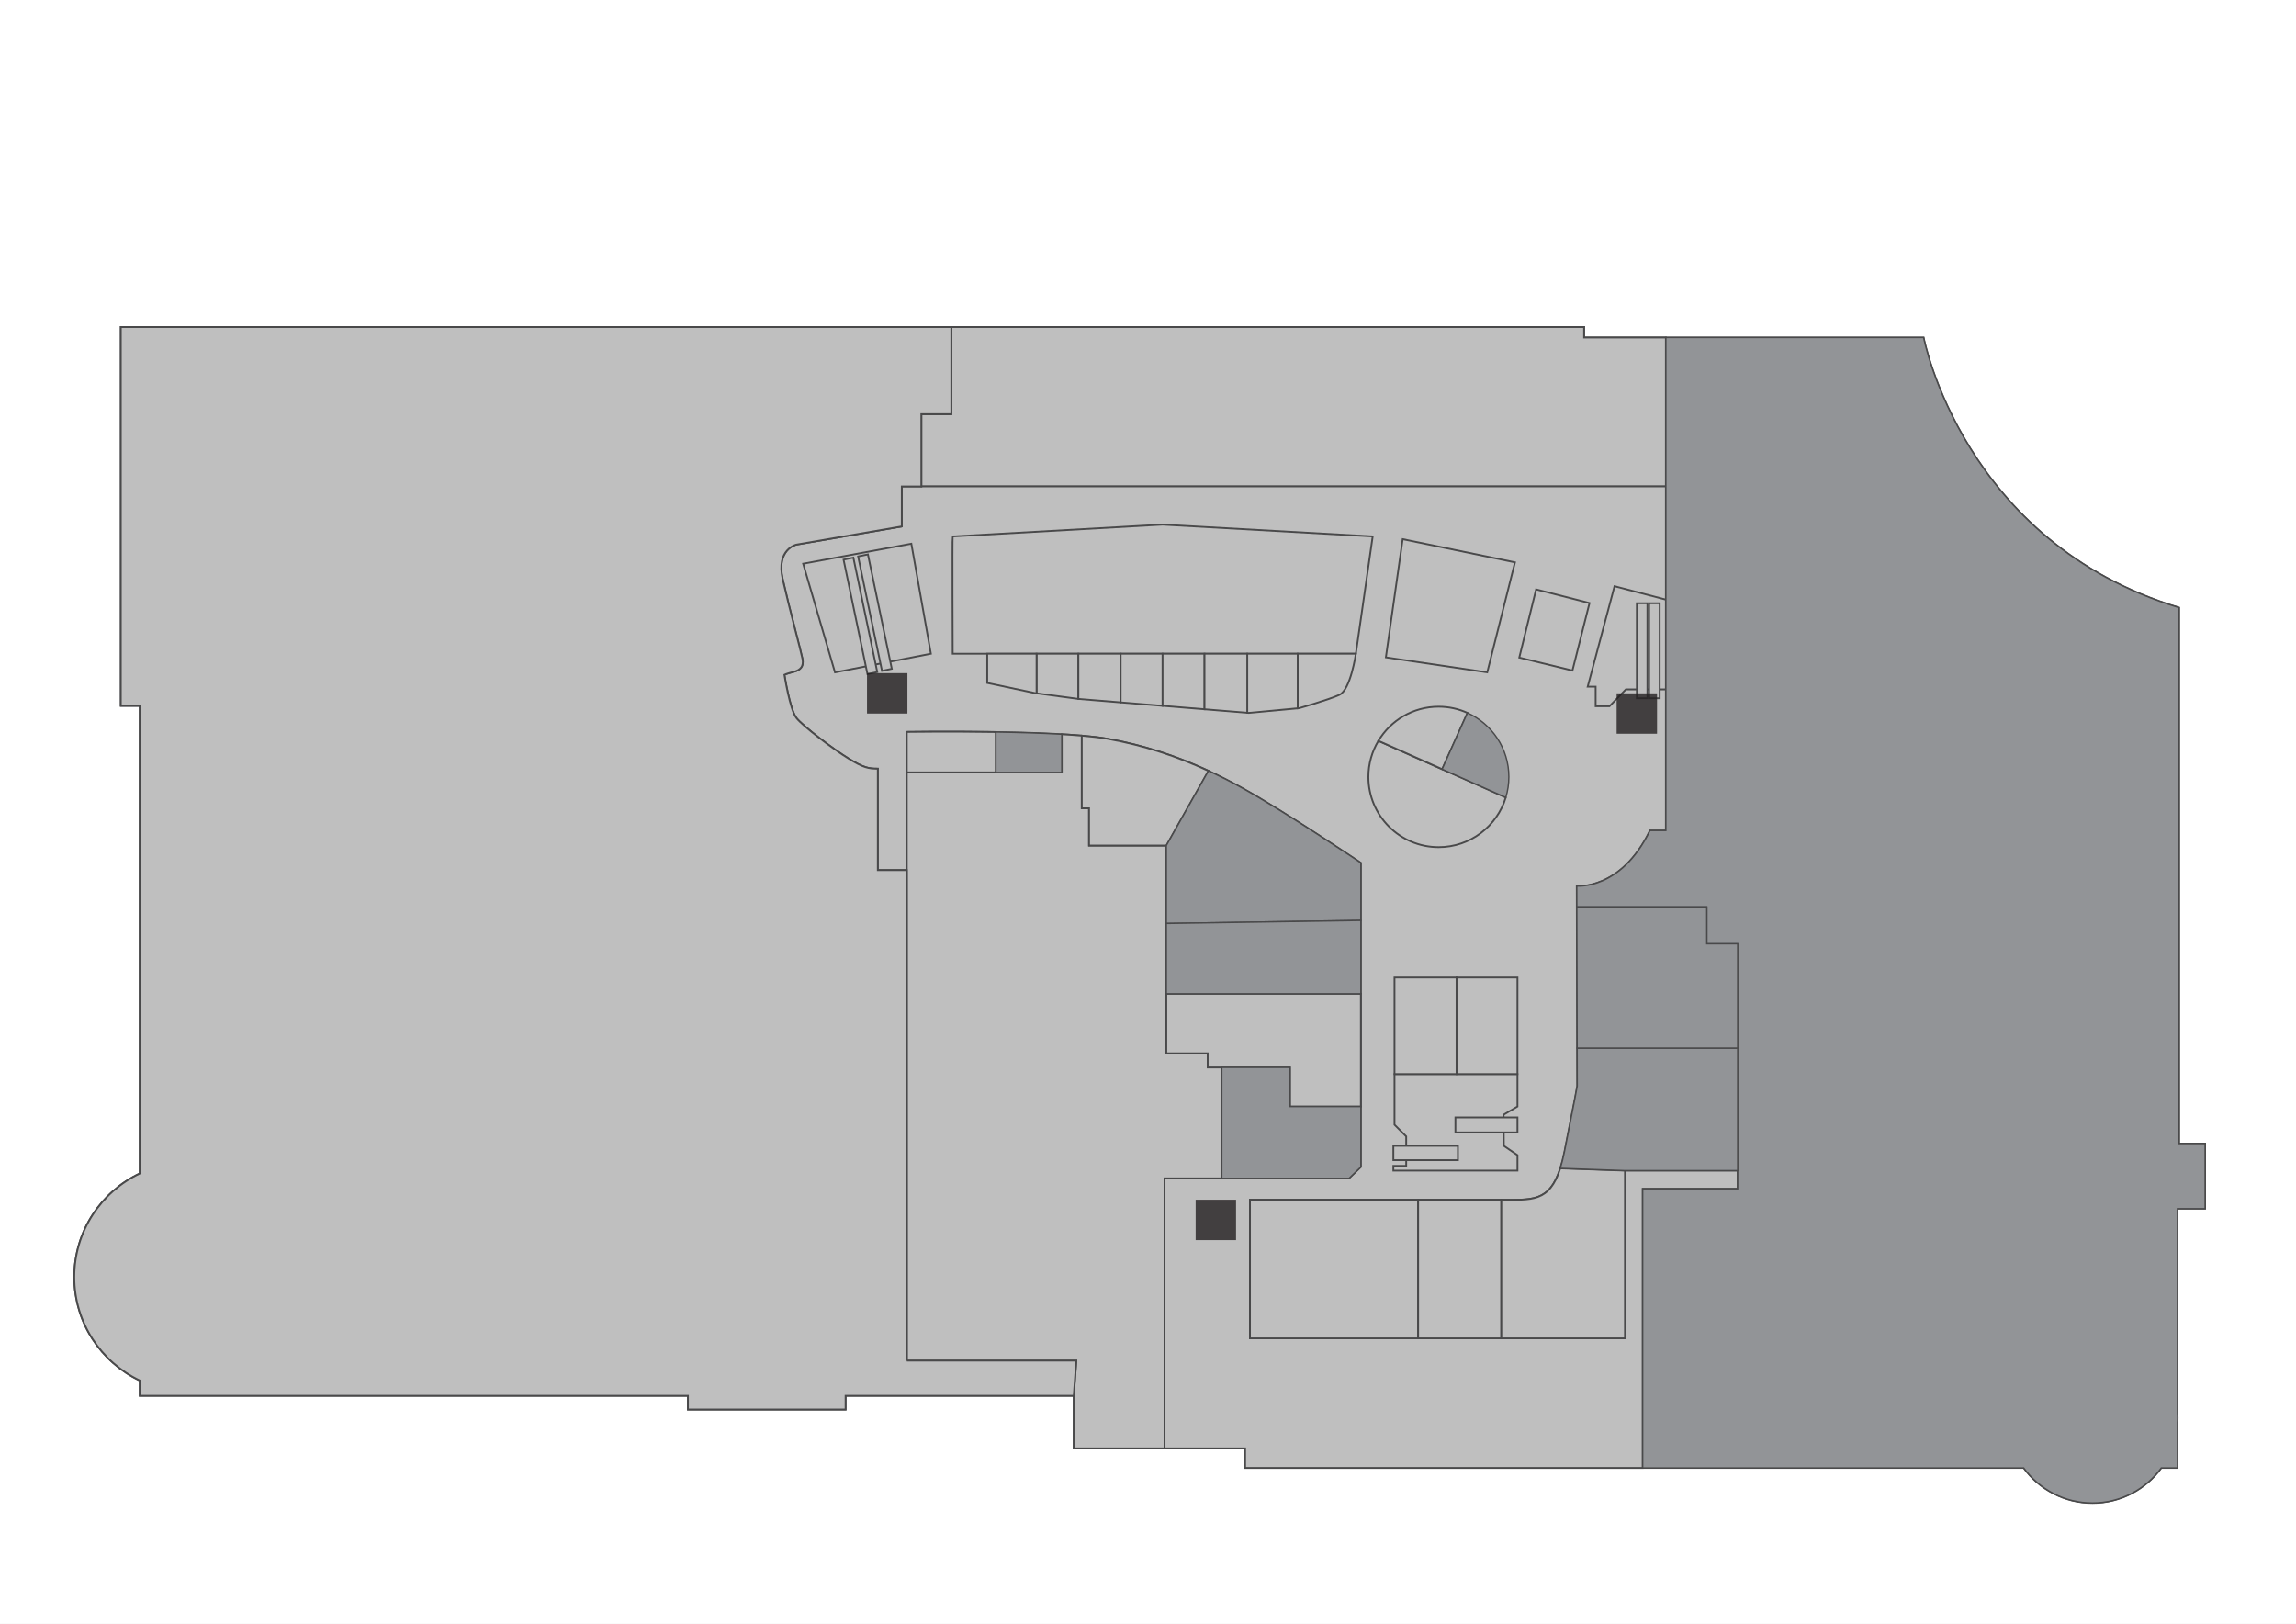
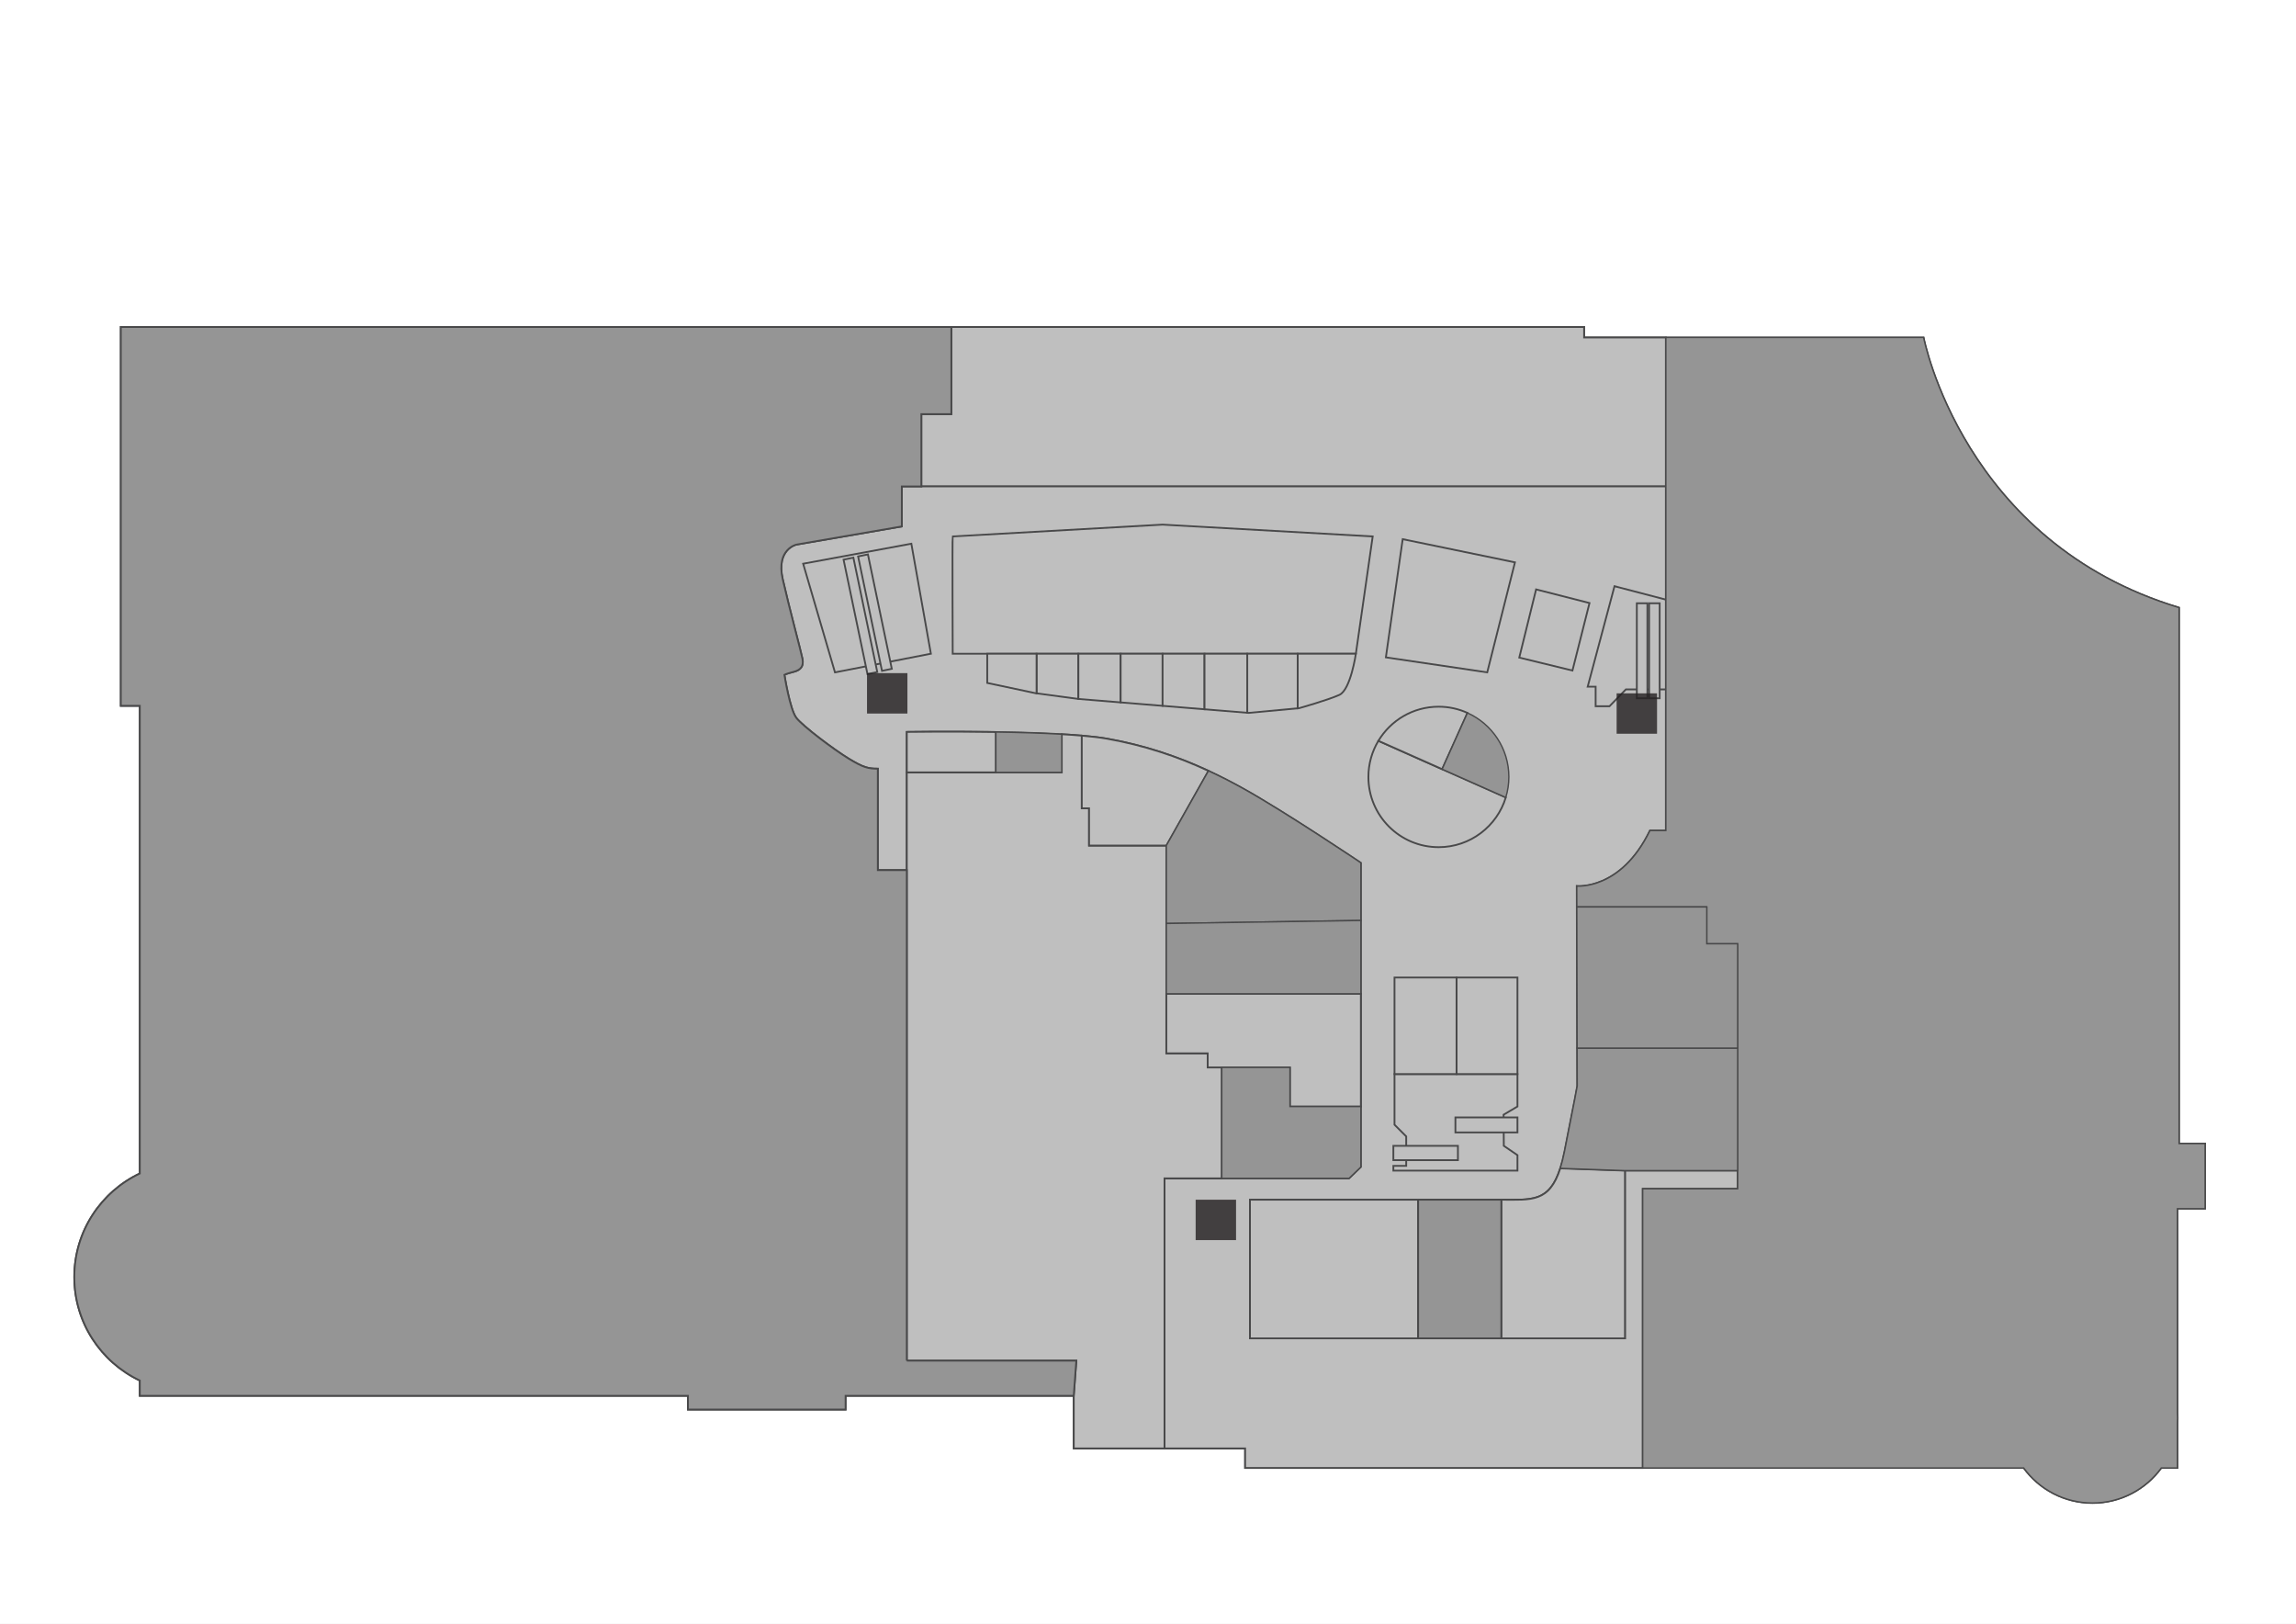
<svg xmlns="http://www.w3.org/2000/svg" version="1.1" id="Layer_1" x="0px" y="0px" width="841.89px" height="595.281px" viewBox="0 0 841.89 595.281" enable-background="new 0 0 841.89 595.281" xml:space="preserve">
  <g id="background">
    <rect fill="#FFFFFF" width="841.89" height="595.281" />
  </g>
  <g id="etc">
    <path fill="#BFBFBF" stroke="#49494A" stroke-width="0.66" stroke-miterlimit="10" d="M808.558,443.117v-23.863h-9.545V222.769   c-79.35-23.864-93.668-99.037-93.668-99.037H580.853v-3.843H44.302v138.875h6.96v171.458   c-14.196,6.732-24.017,21.189-24.017,37.947s9.82,31.217,24.017,37.949v5.605h200.991v5.037h57.805v-5.037h83.657v19.291h62.843   v7.158h285.479c5.676,7.785,14.859,12.85,25.229,12.85c10.371,0,19.557-5.064,25.23-12.85h5.918v-16.498   c0.037-0.615,0.061-1.236,0.061-1.861s-0.021-1.248-0.061-1.863v-74.836h10.145V443.117z" />
    <path fill="#BFBFBF" stroke="#49494A" stroke-width="0.66" stroke-miterlimit="10" d="M595.833,429.167v61.5h-137.5v-50.834   c0,0,78.998,0,91.832,0s19.666,1.498,23.5-17.668s4.668-24,4.668-24l-0.168-73.332c0,0,16.168,1.666,26.834-20.334h5.834V178.25   h-273v0.083h-7.167V193L292,199.667c0,0-7.5,1.667-5,12.667s6.75,26.604,7.25,29.229s-0.563,4.063-3.25,4.75   s-3.375,1.063-3.375,1.063s2,12.75,4.375,15.813s13.75,11.625,19.188,14.938c5.438,3.313,7.188,3.688,10.688,3.688V319H332.5   v-50.667c0,0,54.833-0.833,73.5,2.5c18.667,3.333,34.333,9.667,49.667,18.167C471,297.5,499,316.333,499,316.333v111.5L494.667,432   H427v99.018h29.559v7.158h145.775V435.833h34.834v-6.666H595.833L595.833,429.167z" />
    <path fill="#BFBFBF" stroke="#49494A" stroke-width="0.66" stroke-miterlimit="10" d="M442.833,391.333v-5.166h-15.166V310h-28.333   v-13.667h-2.667v-26.636c-2.289-0.196-4.753-0.367-7.333-0.516v13.985H332.5V319v179.834h62.167l-0.951,12.893v19.291H427V432h21   v-40.666H442.833z" />
    <polygon fill="#BFBFBF" stroke="#49494A" stroke-width="0.66" stroke-miterlimit="10" points="508.167,241 545.333,246.5    555.5,206.167 514.333,197.667  " />
    <polygon fill="#BFBFBF" stroke="#49494A" stroke-width="0.66" stroke-miterlimit="10" points="610.833,252.75 596.167,252.75    590.167,258.917 585.083,258.917 585.083,251.75 582.167,251.75 592.001,214.917 610.833,219.833  " />
    <polygon fill="#BFBFBF" stroke="#49494A" stroke-width="0.66" stroke-miterlimit="10" points="557.083,241.083 576.583,245.833    582.833,221.083 563.251,216.083  " />
    <polygon fill="#BFBFBF" stroke="#49494A" stroke-width="0.66" stroke-miterlimit="10" points="610.833,123.732 580.853,123.732    580.853,119.889 348.833,119.889 348.833,151.833 337.833,151.833 337.833,178.25 610.833,178.25  " />
    <path fill="#BFBFBF" stroke="#49494A" stroke-width="0.66" stroke-miterlimit="10" d="M349.333,196.667c-0.167,0.5,0,43,0,43   h147.833l6.168-43l-77.037-4.333L349.333,196.667z" />
    <polygon fill="#BFBFBF" stroke="#49494A" stroke-width="0.66" stroke-miterlimit="10" points="294.5,206.667 334.167,199.333    341.333,239.667 306.167,246.5  " />
    <rect x="313.677" y="204.356" transform="matrix(-0.9789 0.2045 -0.2045 -0.9789 670.5238 382.2779)" fill="#BFBFBF" stroke="#49494A" stroke-width="0.66" stroke-miterlimit="10" width="3.67" height="42.851" />
    <rect x="318.991" y="203.185" transform="matrix(-0.9789 0.2044 -0.2044 -0.9789 680.7936 378.8936)" fill="#BFBFBF" stroke="#49494A" stroke-width="0.66" stroke-miterlimit="10" width="3.671" height="42.851" />
    <rect x="600.187" y="221.167" fill="#BFBFBF" stroke="#49494A" stroke-width="0.66" stroke-miterlimit="10" width="3.875" height="34.833" />
    <rect x="604.687" y="221.167" fill="#BFBFBF" stroke="#49494A" stroke-width="0.66" stroke-miterlimit="10" width="3.875" height="34.833" />
    <polygon fill="#BFBFBF" stroke="#49494A" stroke-width="0.66" stroke-miterlimit="10" points="556.416,393.771 511.333,393.771    511.333,412.333 515.625,416.625 515.625,427.416 510.916,427.416 510.916,429.167 556.416,429.167 556.416,423.5 551.416,420.083    551.333,408.666 556.416,405.667  " />
    <rect x="533.666" y="409.666" fill="#BFBFBF" stroke="#49494A" stroke-width="0.66" stroke-miterlimit="10" width="22.75" height="5.5" />
    <rect x="510.916" y="420.083" fill="#BFBFBF" stroke="#49494A" stroke-width="0.66" stroke-miterlimit="10" width="23.668" height="5.25" />
    <path fill="#BFBFBF" stroke="#49494A" stroke-width="0.66" stroke-miterlimit="10" d="M458.333,439.833v50.834H520v-50.834   C492.884,439.833,458.333,439.833,458.333,439.833z" />
-     <path fill="#BFBFBF" stroke="#49494A" stroke-width="0.66" stroke-miterlimit="10" d="M550.166,439.833c-4.346,0-16.281,0-30.166,0   v50.834h30.5v-50.834C550.388,439.833,550.279,439.833,550.166,439.833z" />
    <path fill="#BFBFBF" stroke="#49494A" stroke-width="0.66" stroke-miterlimit="10" d="M550.5,439.833v50.834h45.334v-61.5   l-23.723-0.834C568.103,440.855,561.552,439.855,550.5,439.833z" />
    <path fill="#BFBFBF" stroke="#49494A" stroke-width="0.66" stroke-miterlimit="10" d="M505.421,271.604   c-2.322,3.868-3.66,8.393-3.66,13.232c0,14.221,11.529,25.75,25.75,25.75c11.602,0,21.406-7.672,24.627-18.218L505.421,271.604z" />
    <path fill="#BFBFBF" stroke="#49494A" stroke-width="0.66" stroke-miterlimit="10" d="M527.511,259.086   c-9.383,0-17.59,5.019-22.09,12.517l23.371,10.388l9.289-20.634C534.855,259.903,531.279,259.086,527.511,259.086z" />
    <polygon fill="#BFBFBF" stroke="#49494A" stroke-width="0.66" stroke-miterlimit="10" points="380.083,239.667 380.083,254.187    395.417,256.239 395.417,239.667  " />
    <polygon fill="#BFBFBF" stroke="#49494A" stroke-width="0.66" stroke-miterlimit="10" points="395.417,239.667 395.417,256.239    395.5,256.25 410.917,257.512 410.917,239.667  " />
    <polygon fill="#BFBFBF" stroke="#49494A" stroke-width="0.66" stroke-miterlimit="10" points="410.917,239.667 410.917,257.512    426.296,258.771 426.296,239.667  " />
    <polygon fill="#BFBFBF" stroke="#49494A" stroke-width="0.66" stroke-miterlimit="10" points="362,239.667 362,250.375    379.625,254.125 380.083,254.187 380.083,239.667  " />
    <path fill="#BFBFBF" stroke="#49494A" stroke-width="0.66" stroke-miterlimit="10" d="M475.833,239.667v20.009l0.541-0.051   c0,0,10.625-3,14.75-4.875s6.043-15.083,6.043-15.083H475.833z" />
    <polygon fill="#BFBFBF" stroke="#49494A" stroke-width="0.66" stroke-miterlimit="10" points="457.333,239.667 457.333,261.313    457.875,261.357 475.833,259.676 475.833,239.667  " />
    <polygon fill="#BFBFBF" stroke="#49494A" stroke-width="0.66" stroke-miterlimit="10" points="426.296,239.667 426.296,258.771    441.667,260.03 441.667,239.667  " />
    <polygon fill="#BFBFBF" stroke="#49494A" stroke-width="0.66" stroke-miterlimit="10" points="441.667,239.667 441.667,260.03    457.333,261.313 457.333,239.667  " />
    <rect x="534.083" y="358.375" fill="#BFBFBF" stroke="#49494A" stroke-width="0.66" stroke-miterlimit="10" width="22.332" height="35.396" />
    <rect x="511.333" y="358.375" fill="#BFBFBF" stroke="#49494A" stroke-width="0.66" stroke-miterlimit="10" width="22.75" height="35.396" />
    <path fill="#BFBFBF" stroke="#49494A" stroke-width="0.66" stroke-miterlimit="10" d="M406,270.833   c-2.523-0.451-5.712-0.825-9.333-1.135v26.636h2.667V310h28.333l15.441-27.394C431.646,277.302,419.623,273.266,406,270.833z" />
    <polygon fill="#BFBFBF" stroke="#49494A" stroke-width="0.66" stroke-miterlimit="10" points="473,405.667 499,405.667    499,364.333 427.667,364.333 427.667,386.167 442.833,386.167 442.833,391.333 448,391.333 473,391.333  " />
    <path fill="#BFBFBF" stroke="#49494A" stroke-width="0.66" stroke-miterlimit="10" d="M332.5,268.333v14.834h32.667v-14.791   C347.908,268.1,332.5,268.333,332.5,268.333z" />
-     <path fill="#BFBFBF" stroke="#49494A" stroke-width="0.66" stroke-miterlimit="10" d="M332.5,498.833V319h-10.625v-37.188   c-3.5,0-5.25-0.375-10.688-3.688c-5.438-3.313-16.812-11.874-19.188-14.936s-4.375-15.813-4.375-15.813s0.688-0.375,3.375-1.063   s3.75-2.125,3.25-4.75s-4.75-18.229-7.25-29.229s5-12.667,5-12.667L330.667,193v-14.667h7.167v-26.5h11v-31.944H44.302v138.875   h6.96v171.458c-14.196,6.732-24.017,21.189-24.017,37.947s9.82,31.217,24.017,37.949v5.605h200.991v5.037h57.805v-5.037h83.657   l0.951-12.893H332.5V498.833z" />
  </g>
  <g id="rooms">
-     <path id="major-cineplex" fill="#929497" stroke="#49494A" stroke-width="0.5" stroke-miterlimit="10" d="M808.558,443.117v-23.863   h-9.545V222.769c-79.35-23.864-93.668-99.037-93.668-99.037h-94.512V304.5H605c-10.666,22-26.834,20.334-26.834,20.334l0.018,7.666   h47.65V346h11.334v83.168v6.666h-34.834v102.342h139.703c5.676,7.785,14.859,12.85,25.229,12.85c10.371,0,19.557-5.064,25.23-12.85   h5.918v-16.498c0.037-0.615,0.061-1.236,0.061-1.861s-0.021-1.248-0.061-1.863v-74.836H808.558L808.558,443.117z" />
-     <path id="r607" fill="#929497" stroke="#49494A" stroke-width="0.5" stroke-miterlimit="10" d="M637.167,384.25h-58.865   l0.031,13.916c0,0-0.834,4.834-4.668,24c-0.471,2.355-0.988,4.395-1.555,6.168l23.723,0.834h41.334V384.25z" />
-     <polygon id="r606" fill="#929497" stroke="#49494A" stroke-width="0.5" stroke-miterlimit="10" points="637.167,346 625.833,346    625.833,332.5 578.183,332.5 578.302,384.25 637.167,384.25  " />
-     <path id="r614" fill="#929497" stroke="#49494A" stroke-width="0.5" stroke-miterlimit="10" d="M499,316.333   c0,0-28-18.833-43.332-27.333c-4.145-2.297-8.314-4.429-12.559-6.393L427.667,310v28.563L499,337.458V316.333z" />
-     <polygon id="r611" fill="#929497" stroke="#49494A" stroke-width="0.5" stroke-miterlimit="10" points="473,405.667 473,391.333    448,391.333 448,432 494.667,432 499,427.833 499,405.667  " />
-     <polygon id="r613" fill="#929497" stroke="#49494A" stroke-width="0.5" stroke-miterlimit="10" points="499,337.458    427.667,338.563 427.667,364.333 499,364.333  " />
-     <path id="k601-2" fill="#929497" stroke="#49494A" stroke-width="0.5" stroke-miterlimit="10" d="M553.261,284.836   c0-10.453-6.23-19.444-15.18-23.479l-9.289,20.634l23.346,10.376C552.867,289.984,553.261,287.457,553.261,284.836z" />
-     <path id="r616" fill="#929497" stroke="#49494A" stroke-width="0.5" stroke-miterlimit="10" d="M389.333,269.182   c-7.527-0.433-16.05-0.676-24.167-0.806v14.791h24.167V269.182z" />
+     <path id="fun-city" fill="#959595" stroke="#49494A" stroke-width="0.66" stroke-miterlimit="10" d="M332.5,498.833V319h-10.625v-37.188   c-3.5,0-5.25-0.375-10.688-3.688c-5.438-3.313-16.812-11.874-19.188-14.936s-4.375-15.813-4.375-15.813s0.688-0.375,3.375-1.063   s3.75-2.125,3.25-4.75s-4.75-18.229-7.25-29.229s5-12.667,5-12.667L330.667,193v-14.667h7.167v-26.5h11v-31.944H44.302v138.875   h6.96v171.458c-14.196,6.732-24.017,21.189-24.017,37.947s9.82,31.217,24.017,37.949v5.605h200.991v5.037h57.805v-5.037h83.657   l0.951-12.893H332.5V498.833z" />
+     <path id="r609" fill="#959595" stroke="#49494A" stroke-width="0.66" stroke-miterlimit="10" d="M550.166,439.833c-4.346,0-16.281,0-30.166,0   v50.834h30.5v-50.834C550.388,439.833,550.279,439.833,550.166,439.833z" />
+     <path id="major-cineplex" fill="#959595" stroke="#49494A" stroke-width="0.5" stroke-miterlimit="10" d="M808.558,443.117v-23.863   h-9.545V222.769c-79.35-23.864-93.668-99.037-93.668-99.037h-94.512V304.5H605c-10.666,22-26.834,20.334-26.834,20.334l0.018,7.666   h47.65V346h11.334v83.168v6.666h-34.834v102.342h139.703c5.676,7.785,14.859,12.85,25.229,12.85c10.371,0,19.557-5.064,25.23-12.85   h5.918v-16.498c0.037-0.615,0.061-1.236,0.061-1.861s-0.021-1.248-0.061-1.863v-74.836H808.558L808.558,443.117z" />
+     <path id="r607" fill="#959595" stroke="#49494A" stroke-width="0.5" stroke-miterlimit="10" d="M637.167,384.25h-58.865   l0.031,13.916c0,0-0.834,4.834-4.668,24c-0.471,2.355-0.988,4.395-1.555,6.168l23.723,0.834h41.334V384.25z" />
+     <polygon id="r606" fill="#959595" stroke="#49494A" stroke-width="0.5" stroke-miterlimit="10" points="637.167,346 625.833,346    625.833,332.5 578.183,332.5 578.302,384.25 637.167,384.25  " />
+     <path id="r614" fill="#959595" stroke="#49494A" stroke-width="0.5" stroke-miterlimit="10" d="M499,316.333   c0,0-28-18.833-43.332-27.333c-4.145-2.297-8.314-4.429-12.559-6.393L427.667,310v28.563L499,337.458V316.333z" />
+     <polygon id="r611" fill="#959595" stroke="#49494A" stroke-width="0.5" stroke-miterlimit="10" points="473,405.667 473,391.333    448,391.333 448,432 494.667,432 499,427.833 499,405.667  " />
+     <polygon id="r613" fill="#959595" stroke="#49494A" stroke-width="0.5" stroke-miterlimit="10" points="499,337.458    427.667,338.563 427.667,364.333 499,364.333  " />
+     <path id="k601-2" fill="#959595" stroke="#49494A" stroke-width="0.5" stroke-miterlimit="10" d="M553.261,284.836   c0-10.453-6.23-19.444-15.18-23.479l-9.289,20.634l23.346,10.376C552.867,289.984,553.261,287.457,553.261,284.836z" />
+     <path id="r616" fill="#959595" stroke="#49494A" stroke-width="0.5" stroke-miterlimit="10" d="M389.333,269.182   c-7.527-0.433-16.05-0.676-24.167-0.806v14.791h24.167V269.182z" />
  </g>
  <g id="signs">
    <g id="escalator">
      <rect x="592.783" y="254.187" opacity="0.8" fill="#231F20" enable-background="new    " width="14.811" height="14.811" />
      <rect x="317.917" y="246.781" opacity="0.8" fill="#231F20" enable-background="new    " width="14.812" height="14.811" />
    </g>
    <rect id="toilet" x="438.417" y="439.833" opacity="0.8" fill="#231F20" enable-background="new    " width="14.811" height="14.811" />
  </g>
</svg>
